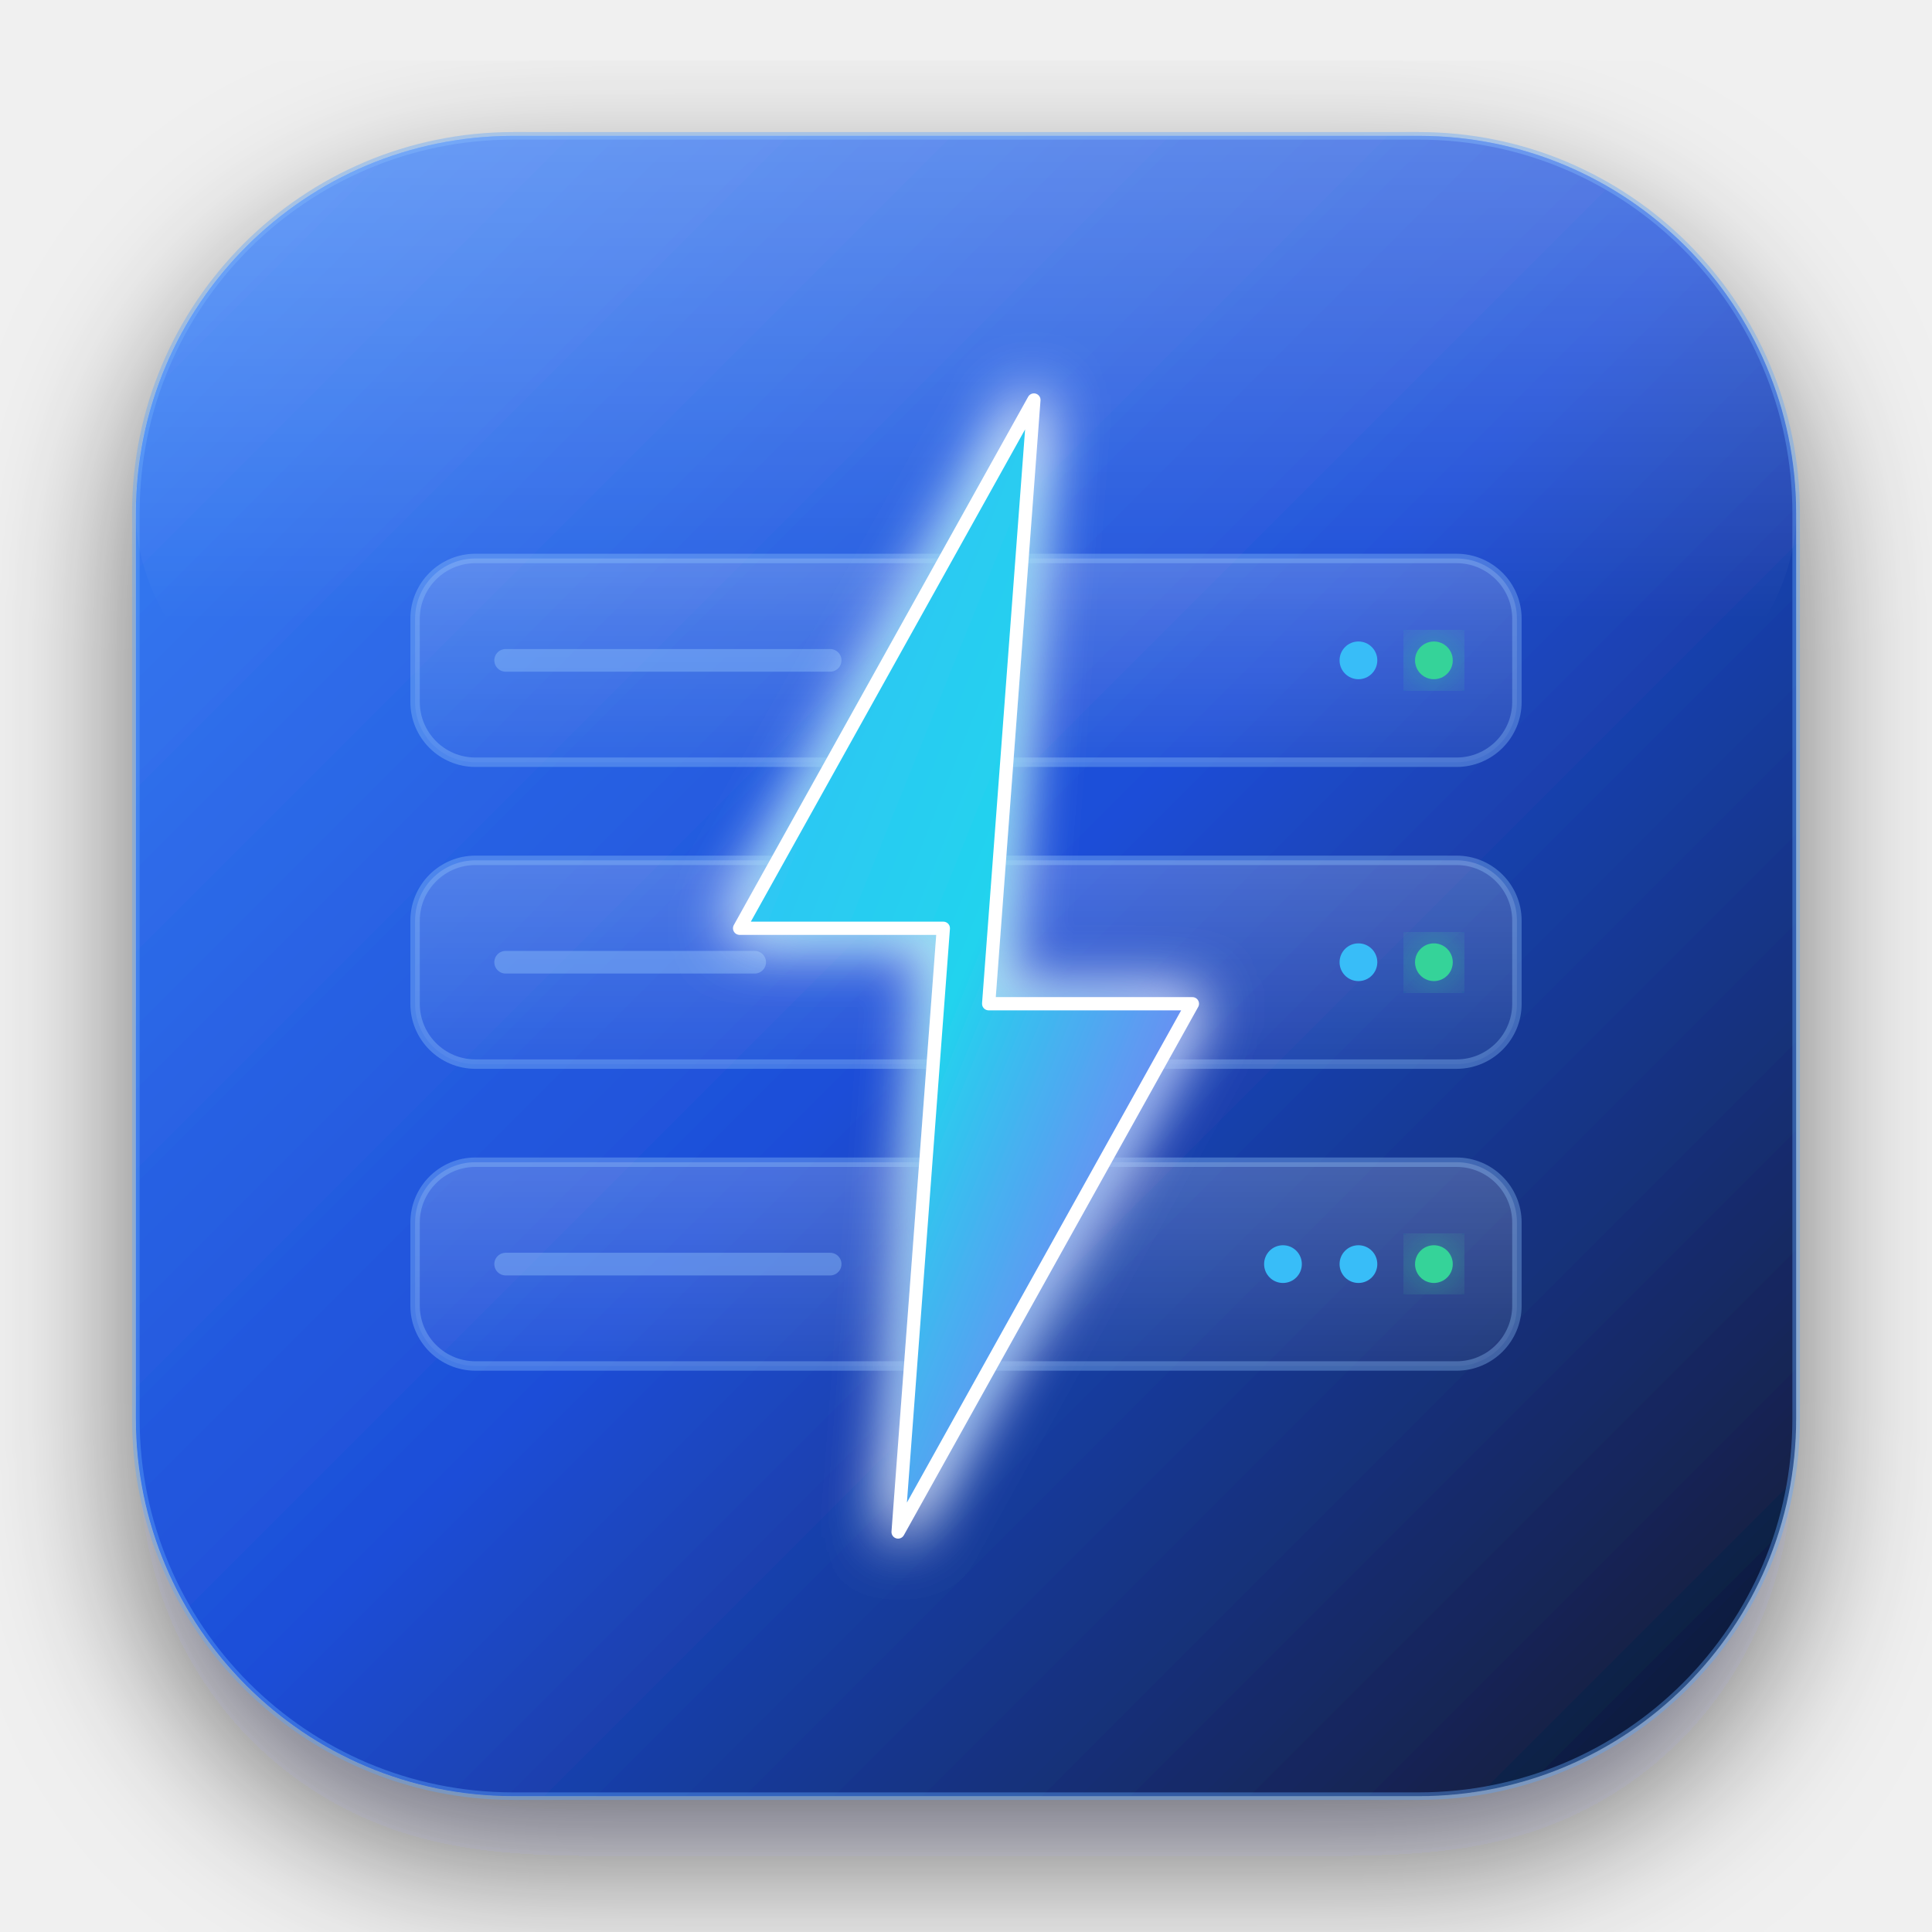
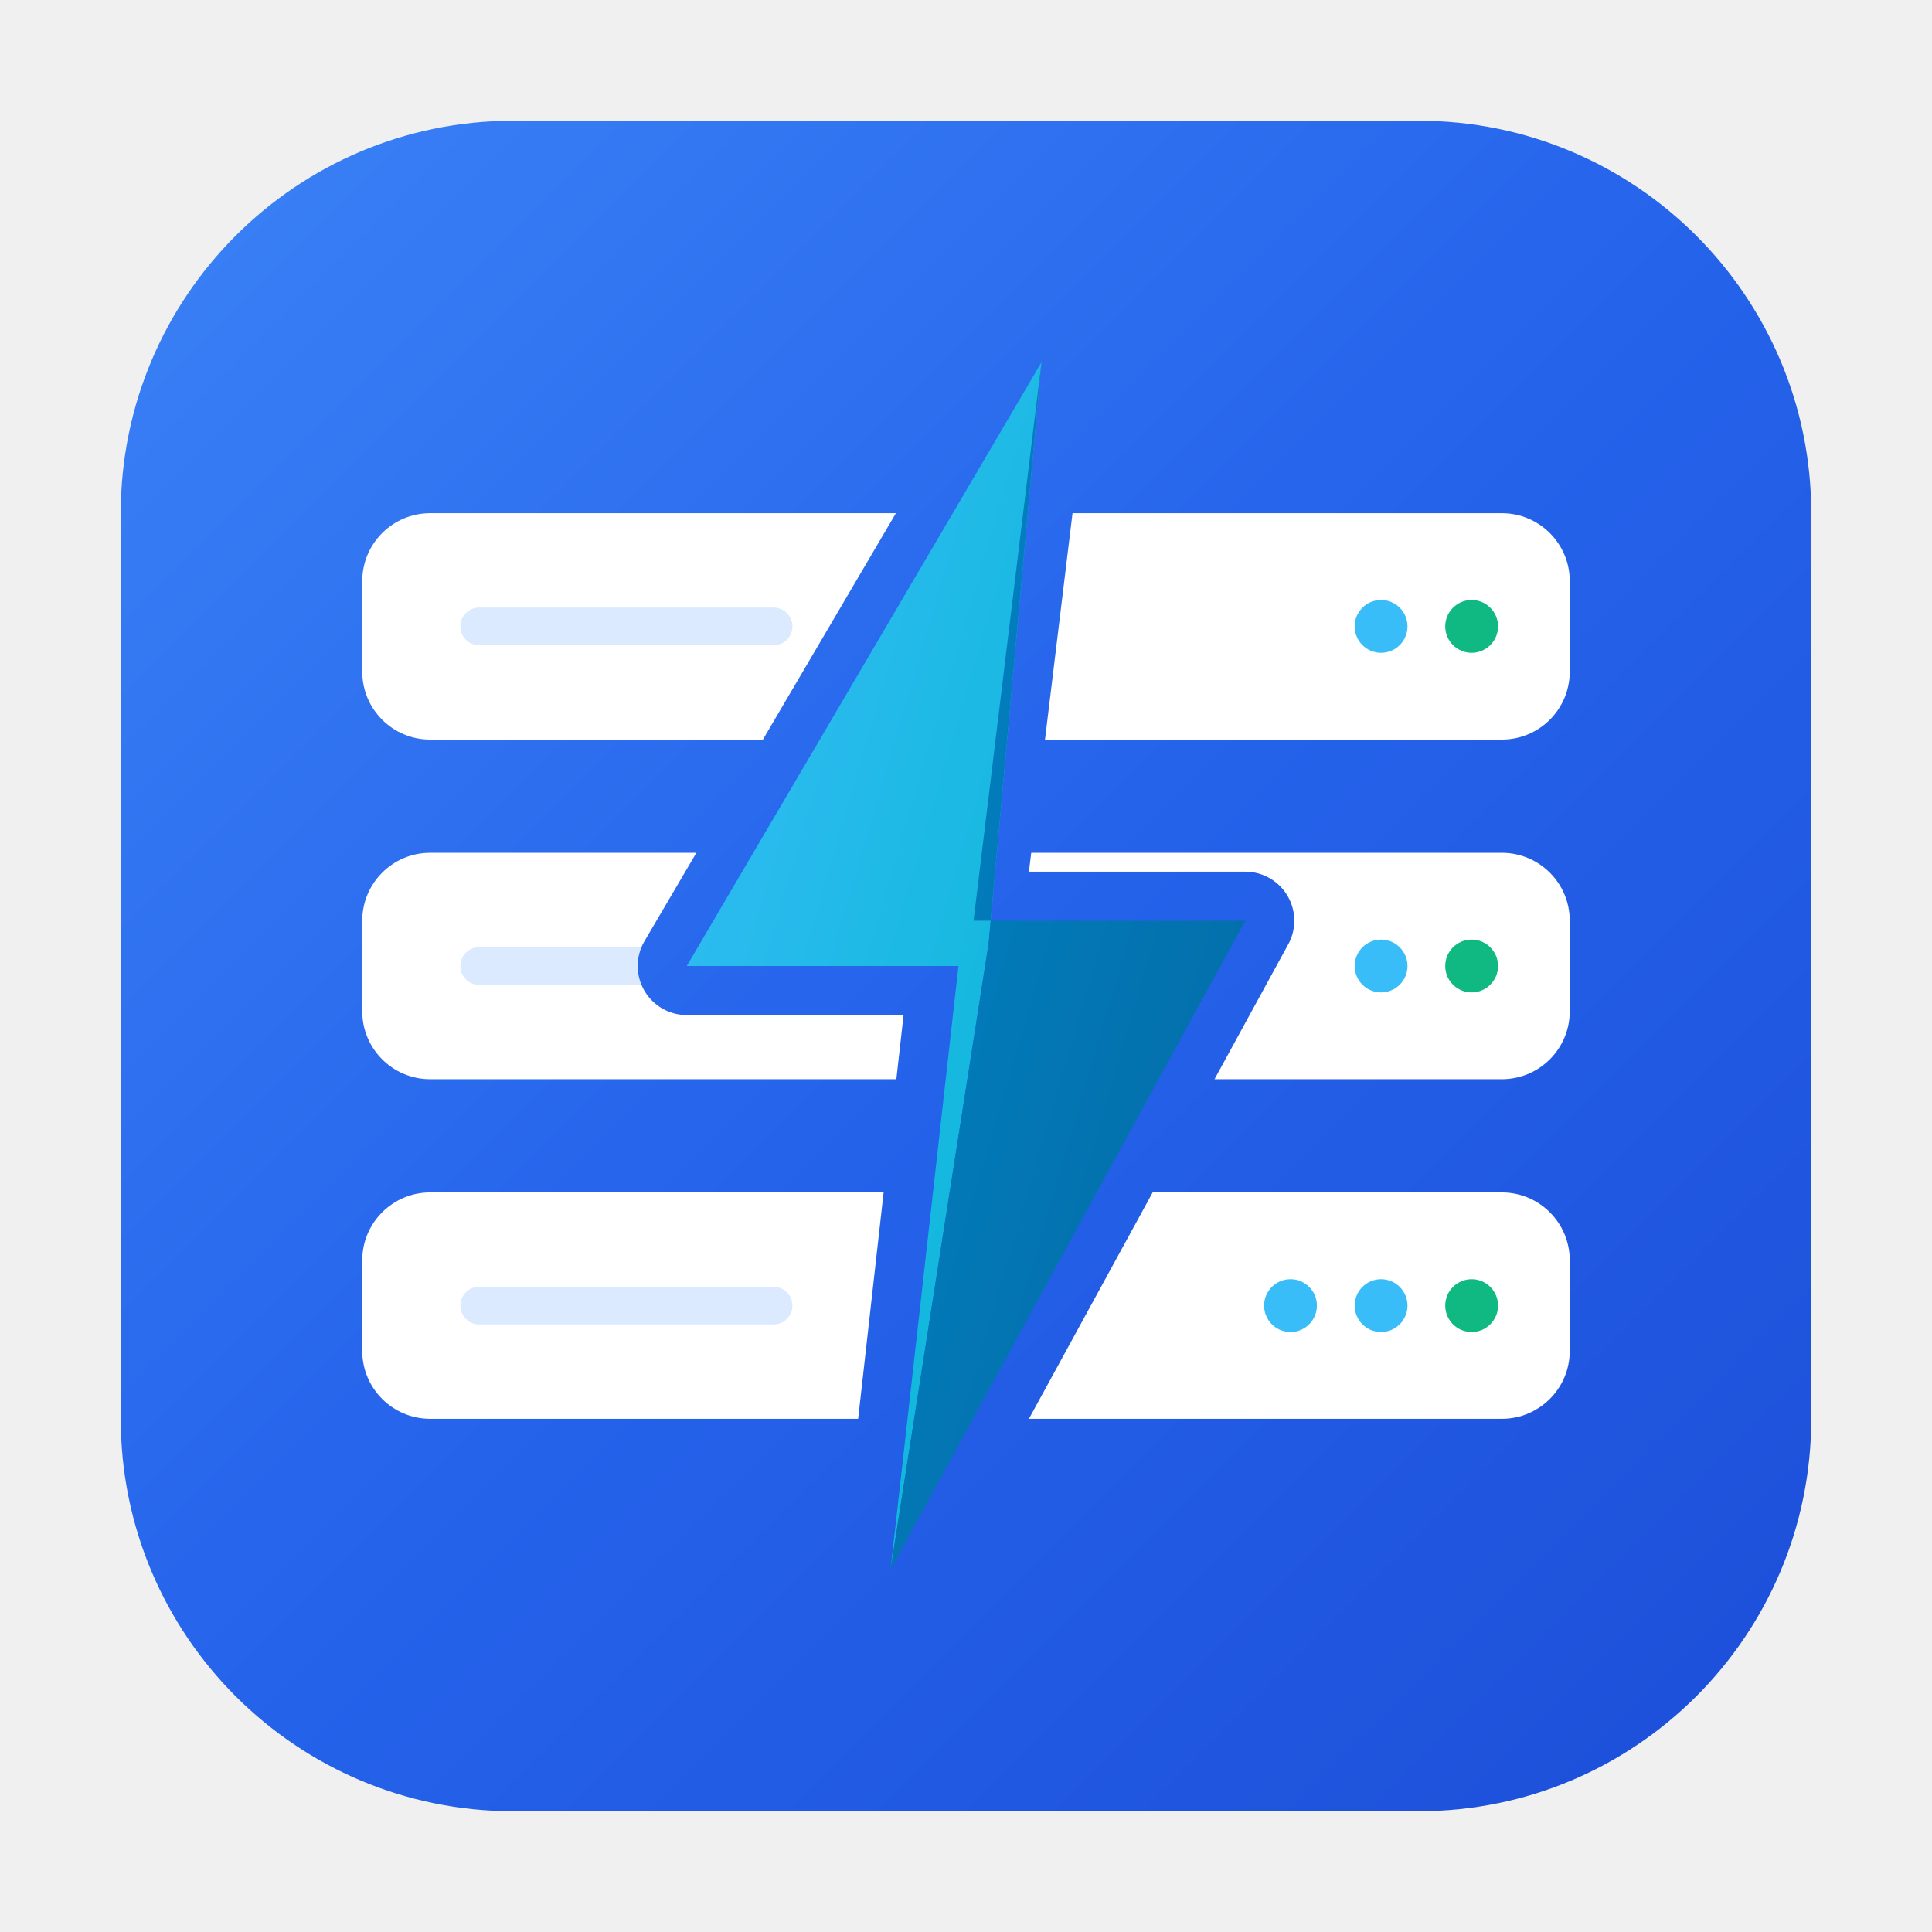
<svg xmlns="http://www.w3.org/2000/svg" viewBox="0 0 512 512" width="100%" height="100%">
  <defs>
-     <linearGradient id="bgGrad" x1="0%" y1="0%" x2="100%" y2="100%">
-       <stop offset="0%" stop-color="#3b82f6" />
-       <stop offset="50%" stop-color="#1d4ed8" />
-       <stop offset="100%" stop-color="#0f172a" />
+     <linearGradient id="bgD1" x1="0%" y1="0%" x2="100%" y2="100%">
+       <stop offset="0%" stop-color="#3B82F6" />
+       <stop offset="50%" stop-color="#2563EB" />
+       <stop offset="100%" stop-color="#1D4ED8" />
    </linearGradient>
-     <linearGradient id="glassSheen" x1="0%" y1="0%" x2="0%" y2="100%">
-       <stop offset="0%" stop-color="#ffffff" stop-opacity="0.25" />
-       <stop offset="60%" stop-color="#ffffff" stop-opacity="0.0" />
+     <linearGradient id="boltGradD1" x1="0%" y1="0%" x2="100%" y2="100%">
+       <stop offset="0%" stop-color="#38BDF8" />
+       <stop offset="100%" stop-color="#06B6D4" />
    </linearGradient>
-     <linearGradient id="boltGrad" x1="0%" y1="0%" x2="100%" y2="100%">
-       <stop offset="0%" stop-color="#38bdf8" />
-       <stop offset="50%" stop-color="#22d3ee" />
-       <stop offset="100%" stop-color="#a855f7" />
+     <linearGradient id="boltShadeD1" x1="0%" y1="0%" x2="100%" y2="100%">
+       <stop offset="0%" stop-color="#0284C7" />
+       <stop offset="100%" stop-color="#0369A1" />
    </linearGradient>
-     <linearGradient id="trayGrad" x1="0%" y1="0%" x2="0%" y2="100%">
-       <stop offset="0%" stop-color="#ffffff" stop-opacity="0.20" />
-       <stop offset="100%" stop-color="#ffffff" stop-opacity="0.05" />
-     </linearGradient>
-     <filter id="dropShadow" x="-10%" y="-10%" width="120%" height="125%" filterUnits="userSpaceOnUse">
-       <feDropShadow dx="0" dy="16" stdDeviation="20" flood-color="#020617" flood-opacity="0.55" />
-     </filter>
-     <filter id="neonGlow" x="-30%" y="-30%" width="160%" height="160%">
-       <feGaussianBlur stdDeviation="8" result="blur" />
-       <feMerge>
-         <feMergeNode in="blur" />
-         <feMergeNode in="blur" />
-         <feMergeNode in="SourceGraphic" />
-       </feMerge>
-     </filter>
+     <mask id="cutoutD1">
+       <rect width="512" height="512" fill="#FFFFFF" />
+       <polygon points="276,96 182,256 254,256 236,416 330,244 258,244" fill="#000000" stroke="#000000" stroke-width="26" stroke-linejoin="round" stroke-linecap="round" />
+     </mask>
  </defs>
-   <rect x="36" y="36" width="440" height="440" rx="100" fill="url(#bgGrad)" filter="url(#dropShadow)" />
-   <rect x="36" y="36" width="440" height="440" rx="100" fill="none" stroke="#60a5fa" stroke-width="2" stroke-opacity="0.4" />
-   <path d="M 36 136 C 36 80.77 80.77 36 136 36 L 376 36 C 431.23 36 476 80.77 476 136 C 476 190 380 250 256 250 C 132 250 36 190 36 136 Z" fill="url(#glassSheen)" />
-   <g transform="translate(0, 0)">
-     <g>
-       <rect x="110" y="148" width="292" height="54" rx="16" fill="url(#trayGrad)" stroke="#93c5fd" stroke-width="2.5" stroke-opacity="0.35" />
-       <line x1="134" y1="175" x2="220" y2="175" stroke="#93c5fd" stroke-width="6" stroke-linecap="round" stroke-opacity="0.4" />
-       <circle cx="360" cy="175" r="5" fill="#38bdf8" />
-       <circle cx="380" cy="175" r="5" fill="#34d399" filter="url(#neonGlow)" />
-     </g>
-     <g>
-       <rect x="110" y="228" width="292" height="54" rx="16" fill="url(#trayGrad)" stroke="#93c5fd" stroke-width="2.5" stroke-opacity="0.35" />
-       <line x1="134" y1="255" x2="200" y2="255" stroke="#93c5fd" stroke-width="6" stroke-linecap="round" stroke-opacity="0.4" />
-       <circle cx="360" cy="255" r="5" fill="#38bdf8" />
-       <circle cx="380" cy="255" r="5" fill="#34d399" filter="url(#neonGlow)" />
-     </g>
-     <g>
-       <rect x="110" y="308" width="292" height="54" rx="16" fill="url(#trayGrad)" stroke="#93c5fd" stroke-width="2.5" stroke-opacity="0.35" />
-       <line x1="134" y1="335" x2="220" y2="335" stroke="#93c5fd" stroke-width="6" stroke-linecap="round" stroke-opacity="0.4" />
-       <circle cx="340" cy="335" r="5" fill="#38bdf8" />
-       <circle cx="360" cy="335" r="5" fill="#38bdf8" />
-       <circle cx="380" cy="335" r="5" fill="#34d399" filter="url(#neonGlow)" />
-     </g>
+   <rect x="32" y="32" width="448" height="448" rx="104" fill="url(#bgD1)" />
+   <g mask="url(#cutoutD1)">
+     <rect x="96" y="136" width="320" height="60" rx="18" fill="#FFFFFF" />
+     <rect x="122" y="161" width="88" height="10" rx="5" fill="#DBEAFE" />
+     <circle cx="366" cy="166" r="7" fill="#38BDF8" />
+     <circle cx="390" cy="166" r="7" fill="#10B981" />
+     <rect x="96" y="226" width="320" height="60" rx="18" fill="#FFFFFF" />
+     <rect x="122" y="251" width="88" height="10" rx="5" fill="#DBEAFE" />
+     <circle cx="366" cy="256" r="7" fill="#38BDF8" />
+     <circle cx="390" cy="256" r="7" fill="#10B981" />
+     <rect x="96" y="316" width="320" height="60" rx="18" fill="#FFFFFF" />
+     <rect x="122" y="341" width="88" height="10" rx="5" fill="#DBEAFE" />
+     <circle cx="342" cy="346" r="7" fill="#38BDF8" />
+     <circle cx="366" cy="346" r="7" fill="#38BDF8" />
+     <circle cx="390" cy="346" r="7" fill="#10B981" />
  </g>
-   <g filter="url(#neonGlow)">
-     <polygon points="274,106 196,246 250,246 238,406 316,266 262,266" fill="url(#boltGrad)" stroke="#ffffff" stroke-width="3.5" stroke-linejoin="round" />
-   </g>
+   <polygon points="276,96 182,256 254,256 236,416 262,250" fill="url(#boltGradD1)" />
+   <polygon points="276,96 262,250 236,416 330,244 258,244" fill="url(#boltShadeD1)" />
</svg>
